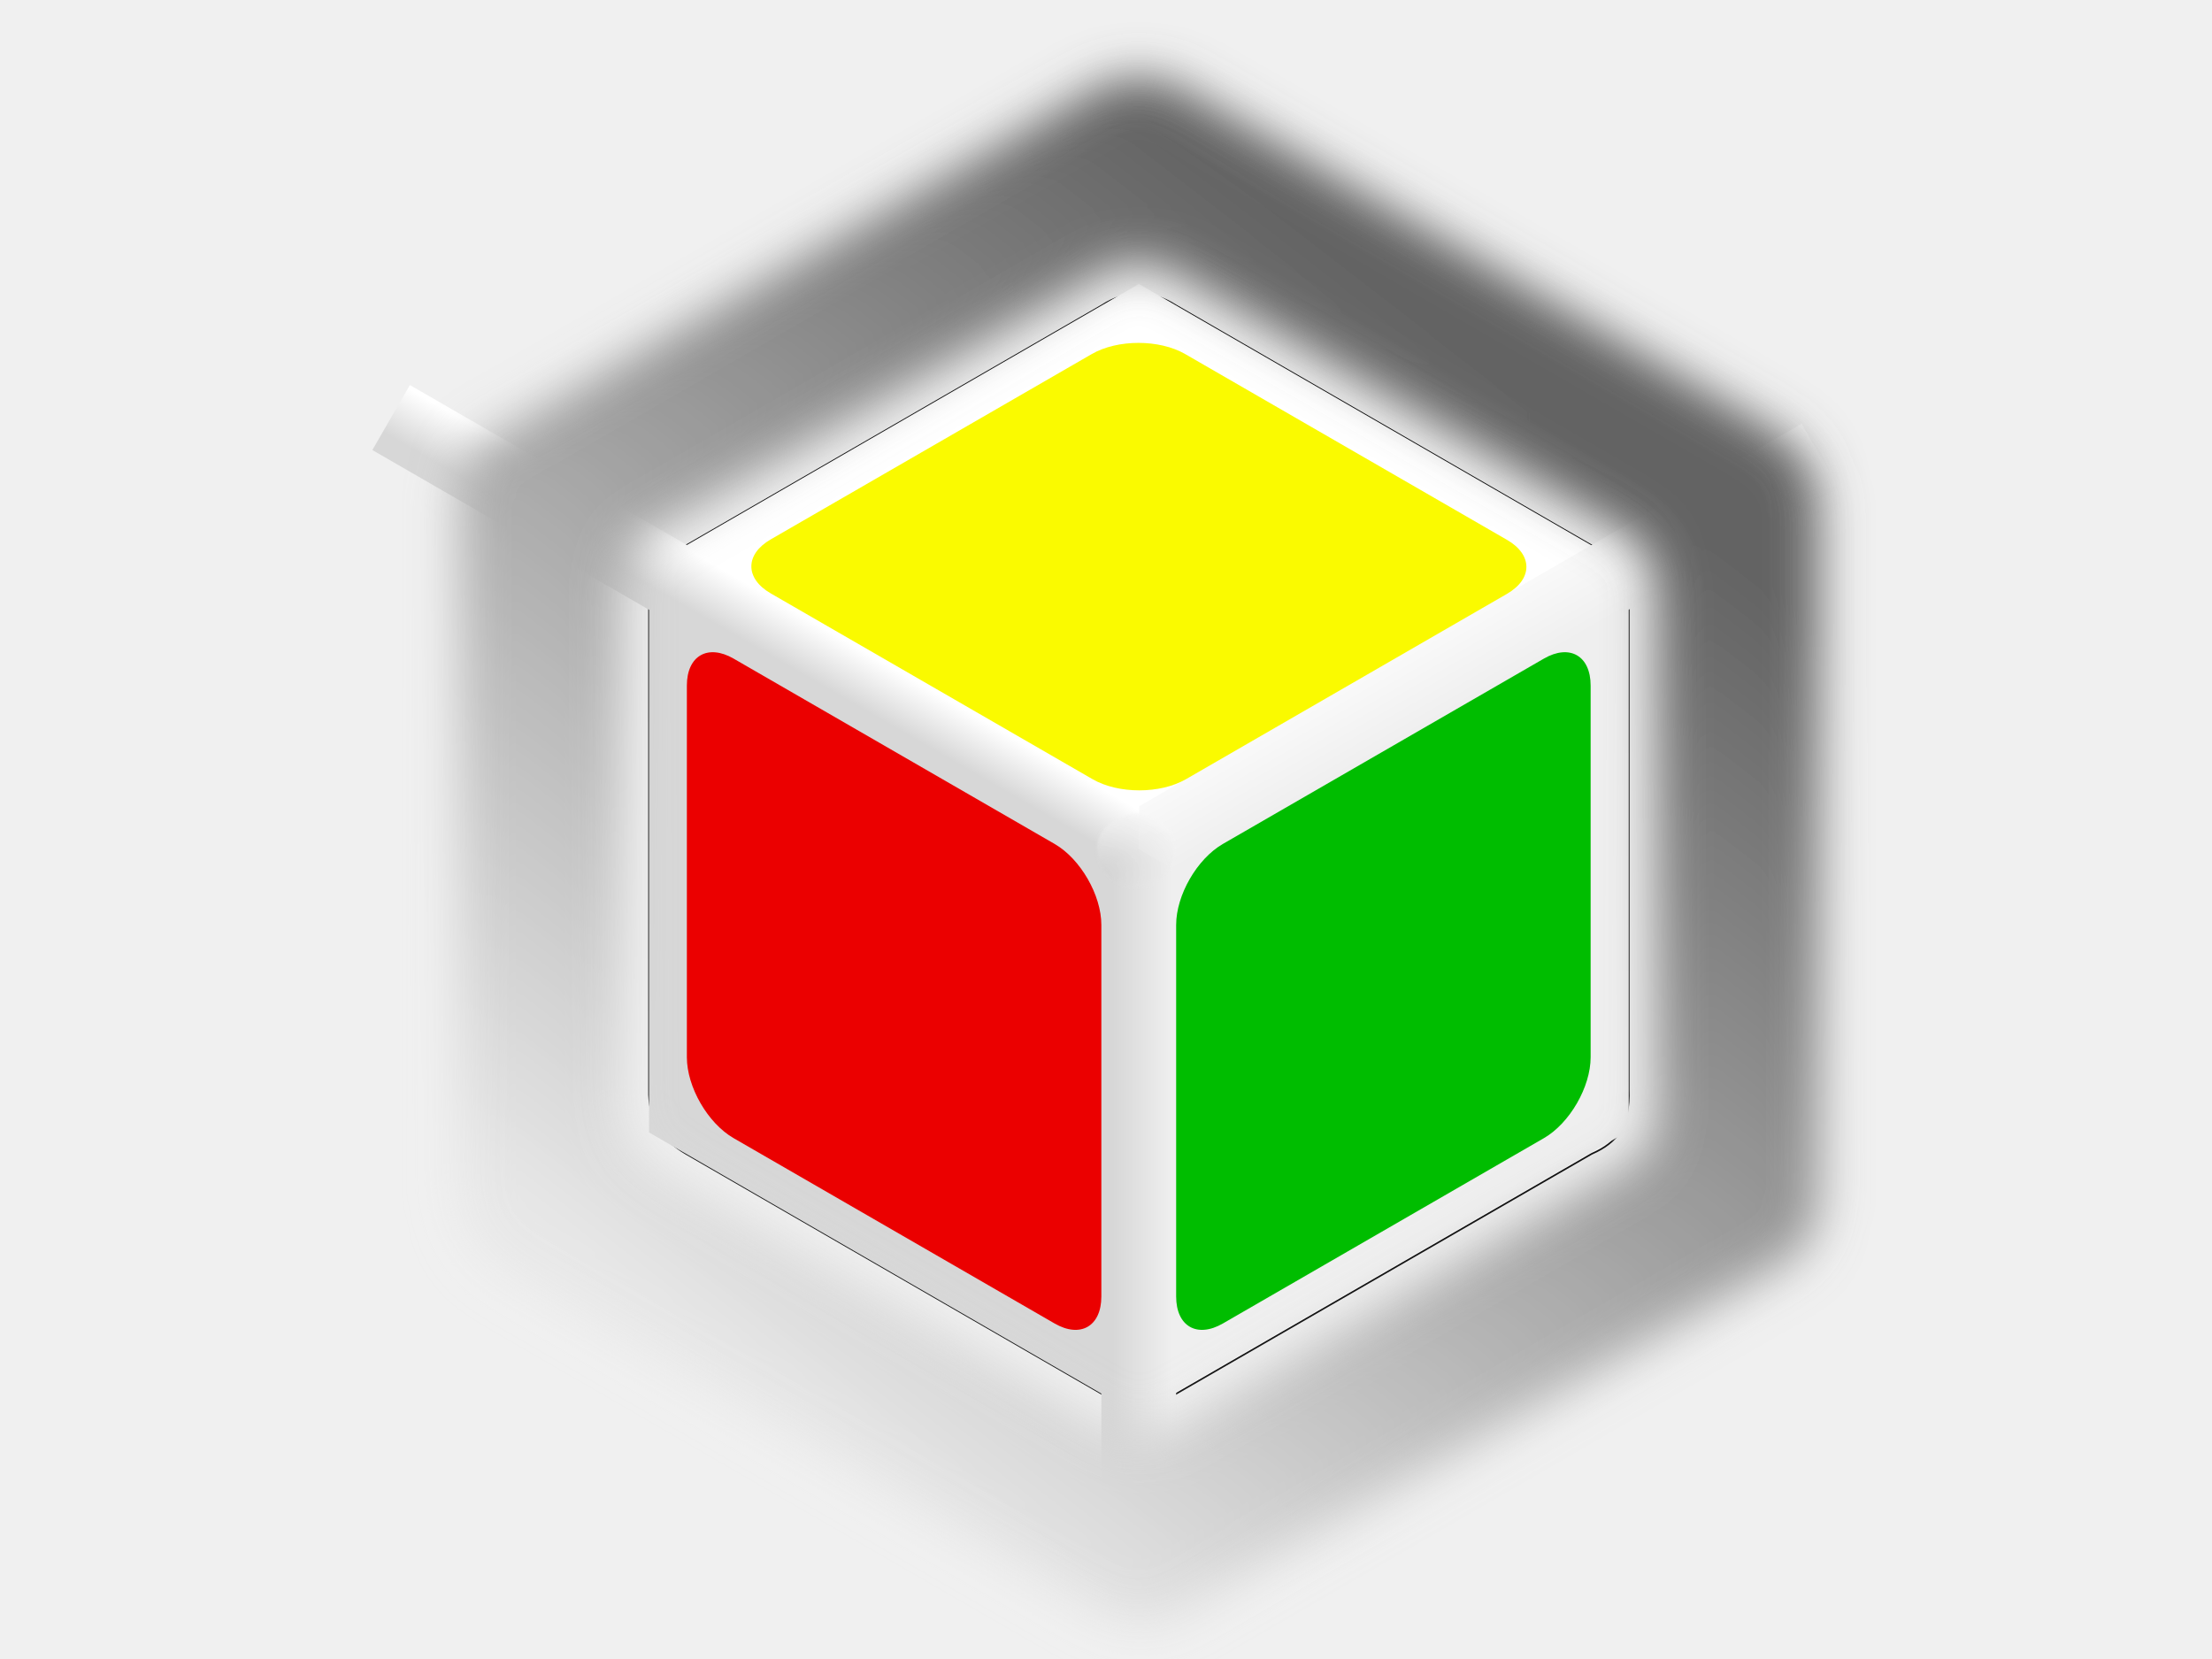
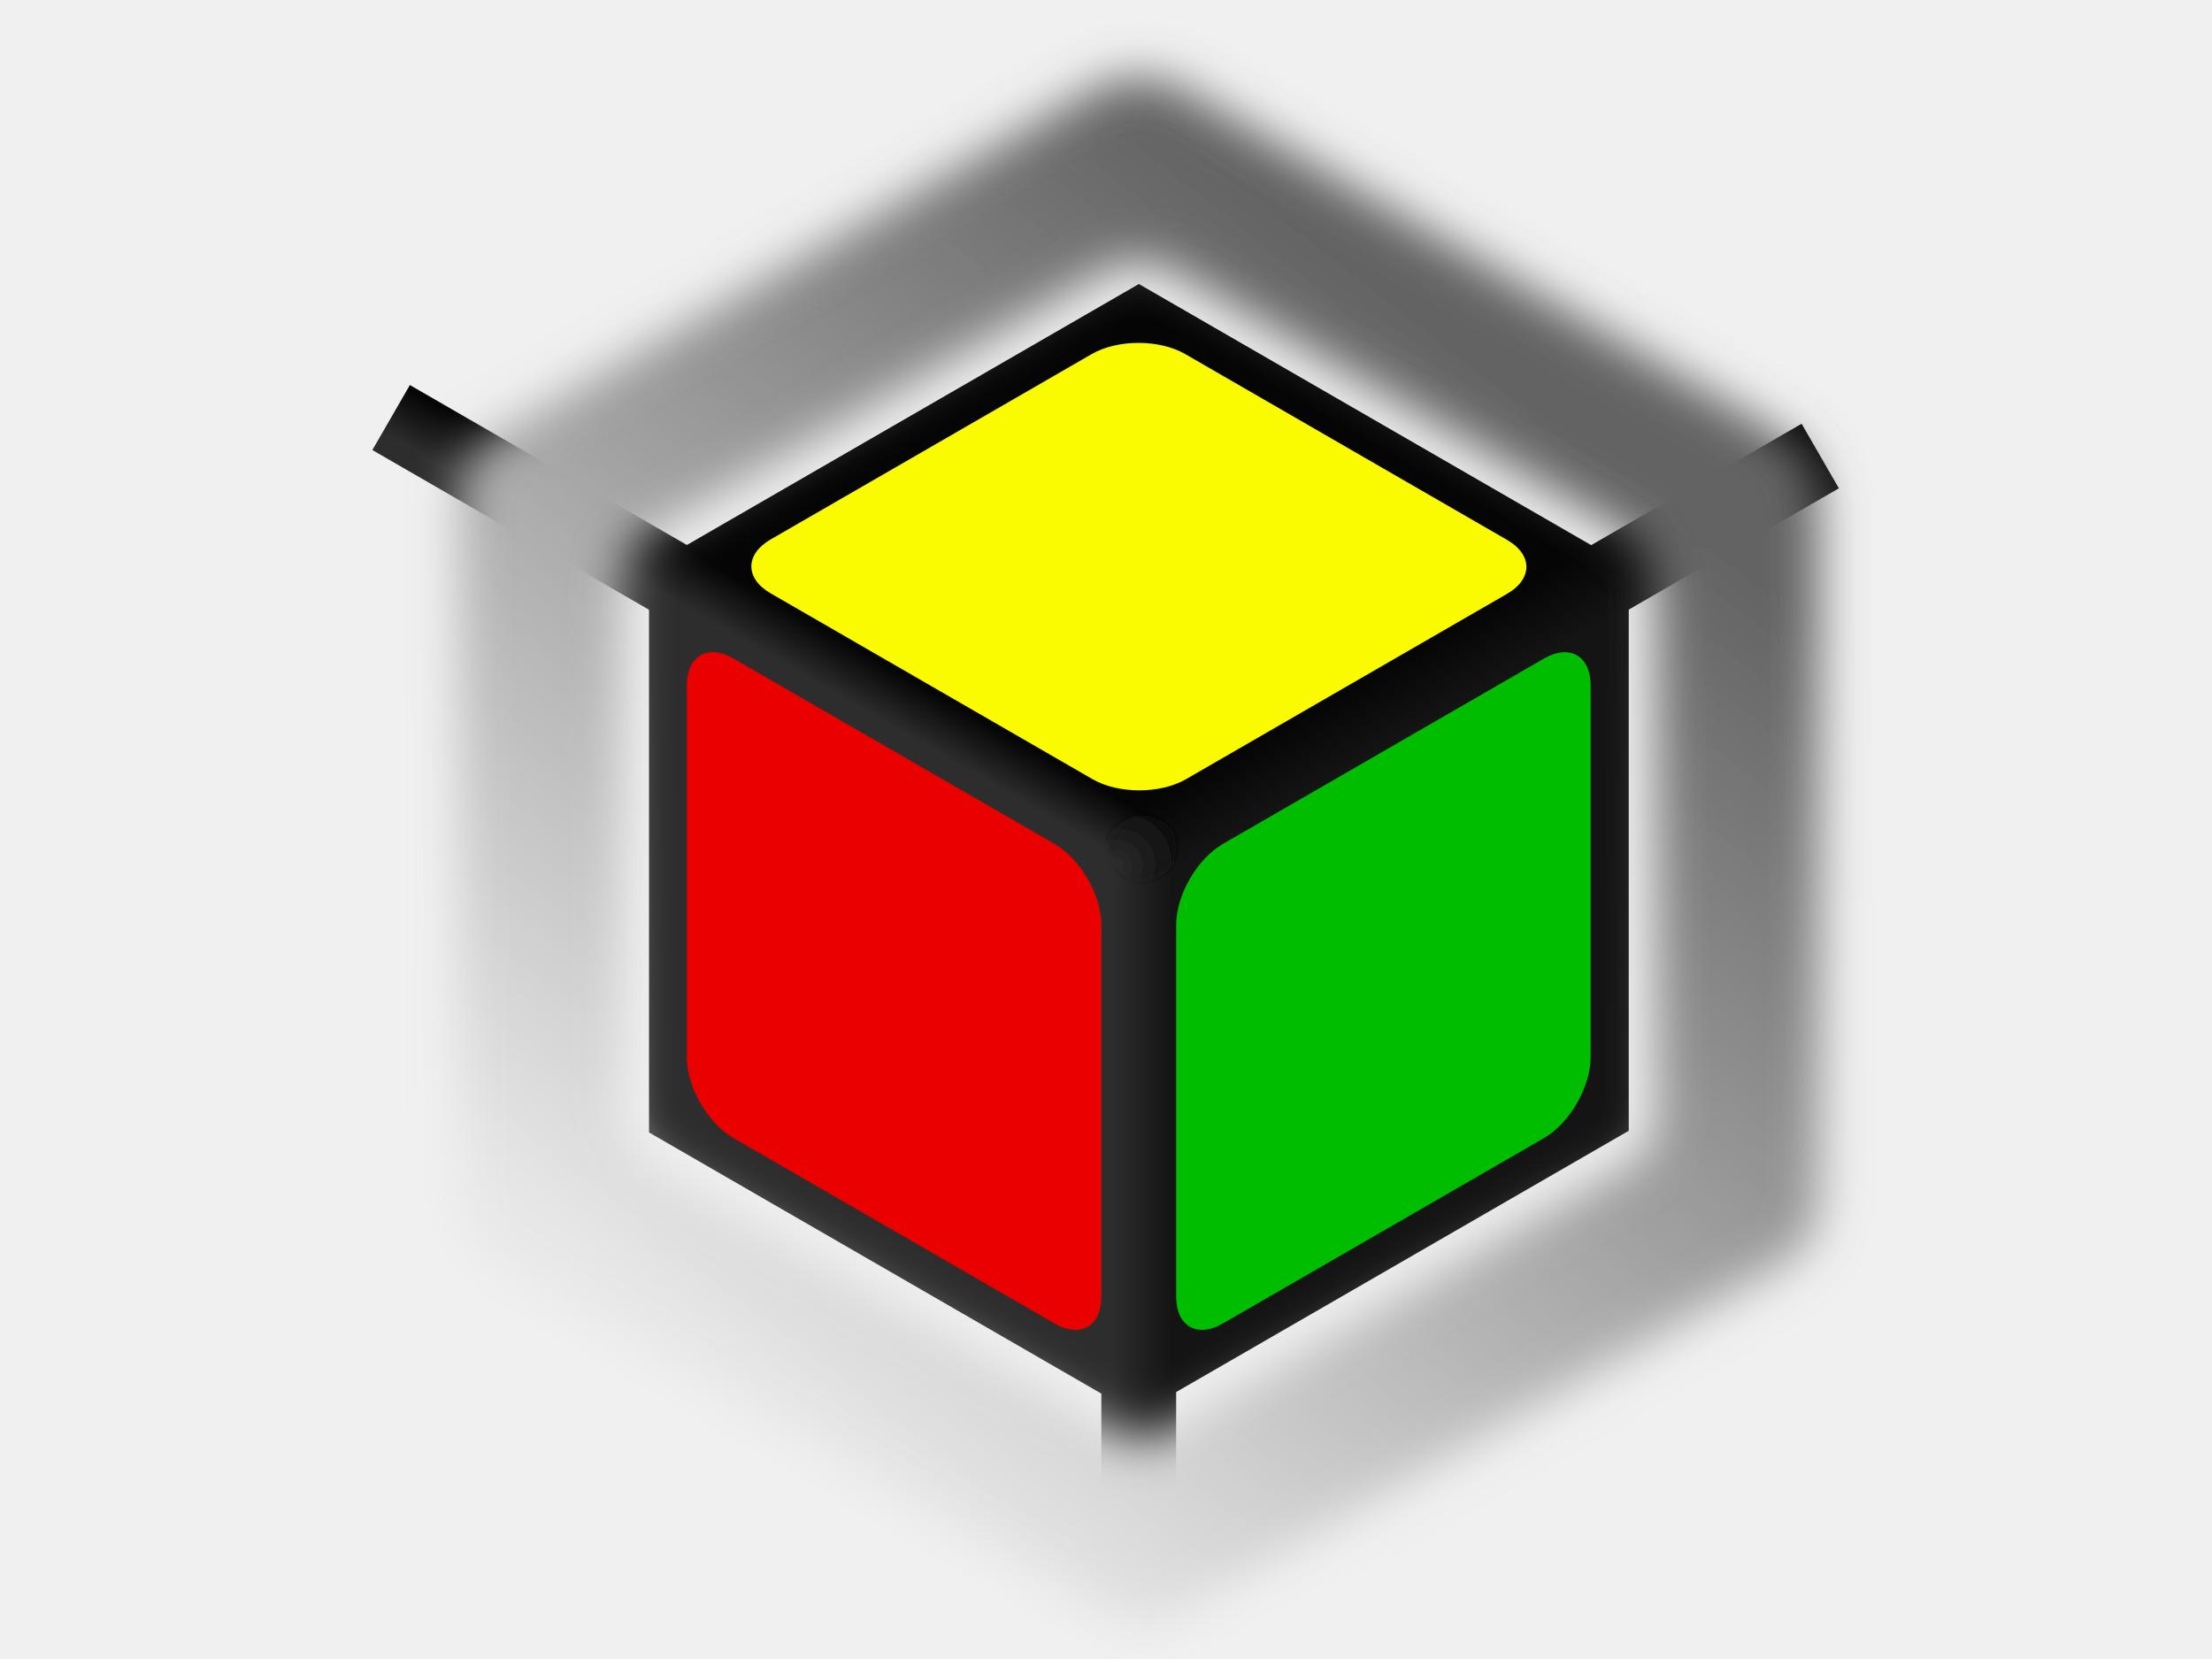
<svg xmlns="http://www.w3.org/2000/svg" xmlns:xlink="http://www.w3.org/1999/xlink" width="800px" height="600px" id="svg3015" version="1.1">
  <defs id="defs3017">
+     <linearGradient id="linearGradient3976">
+       <stop id="stop3978" offset="0" style="stop-color:#2d2d2d;stop-opacity:1" />
+       <stop id="stop3980" offset="1" style="stop-color:#050505;stop-opacity:1" />
+     </linearGradient>
+     <linearGradient id="linearGradient3970">
+       <stop id="stop3972" offset="0" style="stop-color:#2d2d2d;stop-opacity:1" />
+       <stop id="stop3974" offset="1" style="stop-color:#141414;stop-opacity:1" />
+     </linearGradient>
+     <linearGradient id="linearGradient3964">
+       <stop id="stop3966" offset="0" style="stop-color:#141414;stop-opacity:1" />
+       <stop id="stop3968" offset="1" style="stop-color:#050505;stop-opacity:1" />
+     </linearGradient>
+     <linearGradient id="linearGradient3958">
+       <stop id="stop3960" offset="0" style="stop-color:#2d2d2d;stop-opacity:1" />
+       <stop id="stop3962" offset="1" style="stop-color:#050505;stop-opacity:1" />
+     </linearGradient>
    <linearGradient id="linearGradient4957">
      <stop id="stop4959" offset="0" style="stop-color:#e8e8e8;stop-opacity:1" />
      <stop id="stop4961" offset="1" style="stop-color:#646464;stop-opacity:1" />
    </linearGradient>
    <linearGradient id="linearGradient4929">
      <stop style="stop-color:#e8e8e8;stop-opacity:1" offset="0" id="stop4931" />
      <stop style="stop-color:#3c3c3c;stop-opacity:1" offset="1" id="stop4933" />
    </linearGradient>
    <linearGradient id="linearGradient3941">
-       <stop style="stop-color:#cecece;stop-opacity:0.739" offset="0" id="stop3943" />
-       <stop style="stop-color:#ffffff;stop-opacity:0.898" offset="1" id="stop3945" />
+       <stop style="stop-color:#3c3c3c;stop-opacity:0.992;" offset="0" id="stop3943" />
+       <stop style="stop-color:#000000;stop-opacity:0.841;" offset="1" id="stop3945" />
    </linearGradient>
    <linearGradient id="linearGradient3921">
-       <stop style="stop-color:#d7d7d7;stop-opacity:1" offset="0" id="stop3923" />
-       <stop style="stop-color:#efefef;stop-opacity:1" offset="1" id="stop3925" />
+       <stop style="stop-color:#323232;stop-opacity:1;" offset="0" id="stop3923" />
+       <stop style="stop-color:#000000;stop-opacity:1;" offset="1" id="stop3925" />
    </linearGradient>
    <linearGradient id="linearGradient3913">
-       <stop style="stop-color:#efefef;stop-opacity:1" offset="0" id="stop3915" />
-       <stop style="stop-color:#ffffff;stop-opacity:1" offset="1" id="stop3917" />
+       <stop style="stop-color:#2b2b2d;stop-opacity:1;" offset="0" id="stop3915" />
+       <stop style="stop-color:#000000;stop-opacity:1;" offset="1" id="stop3917" />
    </linearGradient>
    <linearGradient id="linearGradient3905">
-       <stop style="stop-color:#d7d7d7;stop-opacity:1" offset="0" id="stop3907" />
-       <stop style="stop-color:#ffffff;stop-opacity:1" offset="1" id="stop3909" />
+       <stop style="stop-color:#282828;stop-opacity:1;" offset="0" id="stop3907" />
+       <stop style="stop-color:#000000;stop-opacity:1;" offset="1" id="stop3909" />
    </linearGradient>
-     <linearGradient xlink:href="#linearGradient3905" id="linearGradient3911" x1="247.499" y1="219.247" x2="256.896" y2="202.971" gradientUnits="userSpaceOnUse" />
-     <linearGradient xlink:href="#linearGradient3913" id="linearGradient3919" x1="542.588" y1="247.15" x2="521.293" y2="210.266" gradientUnits="userSpaceOnUse" />
-     <linearGradient xlink:href="#linearGradient3921" id="linearGradient3927" x1="402.301" y1="443.258" x2="424.332" y2="443.258" gradientUnits="userSpaceOnUse" />
-     <radialGradient xlink:href="#linearGradient3941" id="radialGradient3947" cx="398.462" cy="318.129" fx="398.462" fy="318.129" r="16.684" gradientTransform="matrix(3.035643,-0.5967747,0.4112246,2.06833,-946.7019,-101.5801)" gradientUnits="userSpaceOnUse" />
-     <filter id="filter3993">
-       <feGaussianBlur stdDeviation="0.605" id="feGaussianBlur3995" />
-     </filter>
    <linearGradient xlink:href="#linearGradient4929" id="linearGradient4935" x1="260" y1="498" x2="536" y2="143" gradientUnits="userSpaceOnUse" />
    <filter id="filter4945">
      <feGaussianBlur stdDeviation="8.765" id="feGaussianBlur4947" />
    </filter>
-     <linearGradient xlink:href="#linearGradient4957" id="linearGradient4955" gradientUnits="userSpaceOnUse" x1="260" y1="498" x2="538.955" y2="136.105" />
    <clipPath clipPathUnits="userSpaceOnUse" id="clipPath3170">
      <path id="path3172" d="m 580.179,420.219 -154.374,89.128 c -8.388,6.091 -17.694,6.34 -27.543,0.006 L 244.037,420.311 c -9.935,-5.766 -14.143,-13.509 -13.893,-23.811 l 0,-178.25 c -0.39,-12.637 1.965,-19.001 13.997,-24.065 l 154.186,-89.019 c 8.905,-5.773 18.367,-5.798 27.347,-0.034 l 154.871,89.415 c 9.265,5.048 13.37,11.931 13.37,23.828 l 0,177.875 c 0.487,13.562 -4.091,19.735 -13.735,23.969 z" style="fill:#ffffff;fill-opacity:1;stroke:#000000;stroke-width:0.601;stroke-linecap:butt;stroke-linejoin:miter;stroke-miterlimit:4;stroke-opacity:1;display:inline" />
    </clipPath>
    <clipPath clipPathUnits="userSpaceOnUse" id="clipPath4229">
      <path id="path4231" d="m 580.179,420.219 -154.374,89.128 c -8.388,6.091 -17.694,6.34 -27.543,0.006 L 244.037,420.311 c -9.935,-5.766 -14.143,-13.509 -13.893,-23.811 l 0,-178.25 c -0.39,-12.637 1.965,-19.001 13.997,-24.065 l 154.186,-89.019 c 8.905,-5.773 18.367,-5.798 27.347,-0.034 l 154.871,89.415 c 9.265,5.048 13.37,11.931 13.37,23.828 l 0,177.875 c 0.487,13.562 -4.091,19.735 -13.735,23.969 z" style="fill:#ffffff;fill-opacity:1;stroke:#000000;stroke-width:0.601;stroke-linecap:butt;stroke-linejoin:miter;stroke-miterlimit:4;stroke-opacity:1;display:inline" />
    </clipPath>
    <clipPath clipPathUnits="userSpaceOnUse" id="clipPath5278">
      <path id="path5280" d="m 580.179,420.219 -154.374,89.128 c -8.388,6.091 -17.694,6.34 -27.543,0.006 L 244.037,420.311 c -9.935,-5.766 -14.143,-13.509 -13.893,-23.811 l 0,-178.25 c -0.39,-12.637 1.965,-19.001 13.997,-24.065 l 154.186,-89.019 c 8.905,-5.773 18.367,-5.798 27.347,-0.034 l 154.871,89.415 c 9.265,5.048 13.37,11.931 13.37,23.828 l 0,177.875 c 0.487,13.562 -4.091,19.735 -13.735,23.969 z" style="fill:#ffffff;fill-opacity:1;stroke:#000000;stroke-width:0.601;stroke-linecap:butt;stroke-linejoin:miter;stroke-miterlimit:4;stroke-opacity:1;display:inline" />
    </clipPath>
    <linearGradient xlink:href="#linearGradient4957" id="linearGradient5382" gradientUnits="userSpaceOnUse" x1="260" y1="498" x2="538.955" y2="136.105" />
-     <radialGradient xlink:href="#linearGradient3941" id="radialGradient5384" gradientUnits="userSpaceOnUse" gradientTransform="matrix(3.035643,-0.5967747,0.4112246,2.06833,-946.7019,-101.5801)" cx="398.462" cy="318.129" fx="398.462" fy="318.129" r="16.684" />
-     <linearGradient xlink:href="#linearGradient3921" id="linearGradient5386" gradientUnits="userSpaceOnUse" x1="402.301" y1="443.258" x2="424.332" y2="443.258" gradientTransform="matrix(0.9740381,0,0,0.9740381,10.55778,7.981213)" />
-     <linearGradient xlink:href="#linearGradient3913" id="linearGradient5388" gradientUnits="userSpaceOnUse" x1="542.588" y1="247.15" x2="521.293" y2="210.266" gradientTransform="matrix(0.9740381,0,0,0.9740381,10.55778,7.981213)" />
-     <linearGradient xlink:href="#linearGradient3905" id="linearGradient5390" gradientUnits="userSpaceOnUse" x1="247.499" y1="219.247" x2="256.896" y2="202.971" gradientTransform="matrix(0.9740381,0,0,0.9740381,10.55778,7.981213)" />
+     <linearGradient xlink:href="#linearGradient3970" id="linearGradient5386" gradientUnits="userSpaceOnUse" x1="402.301" y1="443.258" x2="424.332" y2="443.258" gradientTransform="matrix(0.9740381,0,0,0.9740381,10.55778,7.981213)" />
+     <linearGradient xlink:href="#linearGradient3964" id="linearGradient5388" gradientUnits="userSpaceOnUse" x1="542.588" y1="247.15" x2="528.969" y2="223.561" gradientTransform="matrix(0.9740381,0,0,0.9740381,10.55778,7.981213)" />
+     <linearGradient xlink:href="#linearGradient3958" id="linearGradient5390" gradientUnits="userSpaceOnUse" x1="247.499" y1="219.247" x2="256.896" y2="202.971" gradientTransform="matrix(0.9740381,0,0,0.9740381,10.55778,7.981213)" />
+     <radialGradient xlink:href="#linearGradient3976" id="radialGradient3982" gradientUnits="userSpaceOnUse" gradientTransform="matrix(2.30277,-0.75417,0.6917095,2.119398,-730.5825,-64.93809)" cx="394.227" cy="319.821" fx="394.227" fy="319.821" r="16.684" />
+     <filter id="filter3988">
+       <feGaussianBlur stdDeviation="1.152" id="feGaussianBlur3990" />
+     </filter>
+     <clipPath clipPathUnits="userSpaceOnUse" id="clipPath4177">
+       <path id="path4179" d="m 575.675,417.291 -150.366,86.814 c -8.171,5.933 -17.234,6.175 -26.828,0.006 L 248.259,417.38 c -9.677,-5.616 -13.776,-13.159 -13.533,-23.192 l 0,-173.622 c -0.38,-12.309 1.914,-18.507 13.633,-23.44 l 150.183,-86.708 c 8.674,-5.623 17.89,-5.648 26.637,-0.033 l 150.851,87.094 c 9.024,4.917 13.023,11.621 13.023,23.209 l 0,173.257 c 0.474,13.21 -3.984,19.222 -13.379,23.347 z" style="fill:#ffffff;fill-opacity:1;stroke:#000000;stroke-width:0.586;stroke-linecap:butt;stroke-linejoin:miter;stroke-miterlimit:4;stroke-opacity:1;display:inline" />
+     </clipPath>
  </defs>
  <g id="layer4" style="display:none">
-     <g style="display:inline" id="g5207" clip-path="url(#clipPath5278)">
-       <g id="g5165" style="display:inline">
-         <path style="fill:#d7d7d7;fill-opacity:1;stroke:none" d="m 230.144,202.266 181.839,104.869 0.047,210.166 -181.885,-105.012 z" id="path5149" />
-         <path style="fill:#efefef;fill-opacity:1;stroke:none" d="m 411.983,307.135 181.932,-104.869 0,209.4 -182.425,105.323 z" id="path5151" />
-         <path style="fill:#ffffff;fill-opacity:1;stroke:none" d="M 412.029,97.255 593.915,202.266 411.983,307.135 230.144,202.266 z" id="path5153" />
-         <path style="fill:url(#linearGradient3911);fill-opacity:1;stroke:none" d="m 141.348,134.772 -13.933,24.133 270.681,156.278 13.886,-8.048 0.196,-15.999 z" id="path5155" />
-         <path style="fill:url(#linearGradient3919);fill-opacity:1;stroke:none" d="m 671.939,173.115 -13.835,-23.963 -245.925,141.985 -0.196,15.999 13.886,8.048 z" id="path5157" />
-         <path style="fill:url(#linearGradient3927);fill-opacity:1;stroke:none" d="m 398.097,567.002 27.772,0 0,-251.818 -13.886,-8.048 -13.886,8.048 z" id="path5159" />
-         <path style="fill:url(#radialGradient3947);fill-opacity:1;stroke:none;filter:url(#filter3993)" d="m 412.179,291.136 c -5.469,-0.094 -15.575,4.555 -16.576,12.513 -1.177,9.352 5.571,18.979 16.384,18.851 9.978,-0.118 17.91,-6.467 15.374,-21.104 -1.061,-6.122 -9.897,-10.169 -15.181,-10.26 z" id="path5161" transform="matrix(0.8750502,0,0,0.8661978,50.55212,41.76006)" />
-         <path style="fill:url(#linearGradient4955);fill-opacity:1;stroke:none;display:inline;filter:url(#filter4945)" d="m 411.938,24.938 c -6.291,0.01 -12.568,1.991 -18.656,5.938 l -210.812,121.719 c -16.452,6.924 -19.659,15.627 -19.125,32.906 l 0,243.719 c -0.342,14.085 5.415,24.679 19,32.562 l 210.875,121.75 c 13.468,8.66 26.186,8.329 37.656,0 l 211.062,-121.875 c 13.187,-5.79 19.447,-14.237 18.781,-32.781 l 0,-243.219 c 0,-16.267 -5.613,-25.66 -18.281,-32.562 L 430.688,30.812 c -6.139,-3.941 -12.459,-5.885 -18.75,-5.875 z m 0.031,67.531 c 4.787,-0.008 9.579,1.501 14.25,4.5 L 587.344,190 c 9.639,5.252 13.906,12.404 13.906,24.781 l 0,185.062 c 0.507,14.11 -4.247,20.532 -14.281,24.938 L 426.375,517.5 c -8.727,6.337 -18.409,6.59 -28.656,0 L 237.25,424.875 c -10.336,-5.999 -14.698,-14.064 -14.438,-24.781 l 0,-185.438 c -0.406,-13.147 2.045,-19.763 14.562,-25.031 L 397.781,97 c 4.632,-3.003 9.401,-4.524 14.188,-4.531 z" id="path5163" transform="matrix(1.015237,0,0,1.015237,-6.278117,-4.684193)" />
+     <g style="display:inline" id="g4106" clip-path="url(#clipPath4177)">
+       <g id="g4064" style="display:inline">
+         <path style="fill:#2d2d2d;fill-opacity:1;stroke:none" d="M 234.727,204.996 411.845,307.142 411.89,511.852 234.727,409.567 z" id="path4048" />
+         <path style="fill:#141414;fill-opacity:1;stroke:none" d="m 411.845,307.142 177.209,-102.146 0,203.964 -177.688,102.588 z" id="path4050" />
+         <path style="fill:#050505;fill-opacity:1;stroke:none" d="M 411.89,102.711 589.053,204.996 411.845,307.142 234.727,204.996 z" id="path4052" />
+         <path style="fill:url(#linearGradient5390);fill-opacity:1;stroke:none" d="m 148.237,139.255 -13.572,23.507 263.654,152.221 13.526,-7.839 0.191,-15.583 z" id="path4054" />
+         <path style="fill:url(#linearGradient5388);fill-opacity:1;stroke:none" d="m 665.052,176.601 -13.476,-23.341 -240.248,138.564 -0.014,15.495 14.056,7.663 z" id="path4056" />
+         <path style="fill:url(#linearGradient5386);fill-opacity:1;stroke:none" d="m 398.319,560.262 27.051,0 0,-245.281 -13.526,-8.458 -13.526,7.839 z" id="path4058" />
+         <path style="fill:url(#radialGradient3982);fill-opacity:1;stroke:none;filter:url(#filter3988)" d="m 412.179,291.136 c -5.469,-0.094 -15.575,4.555 -16.576,12.513 -1.177,9.352 5.571,18.979 16.384,18.851 9.978,-0.118 17.91,-6.467 15.374,-21.104 -1.061,-6.122 -9.897,-10.169 -15.181,-10.26 z" id="path4060" transform="matrix(0.750801,0,0,0.7432056,104.0053,78.64002)" />
+         <path style="fill:url(#linearGradient5382);fill-opacity:1;stroke:none;display:inline;filter:url(#filter4945)" d="m 411.938,24.938 c -6.291,0.01 -12.568,1.991 -18.656,5.938 l -210.812,121.719 c -16.452,6.924 -19.659,15.627 -19.125,32.906 l 0,243.719 c -0.342,14.085 5.415,24.679 19,32.562 l 210.875,121.75 c 13.468,8.66 26.186,8.329 37.656,0 l 211.062,-121.875 c 13.187,-5.79 19.447,-14.237 18.781,-32.781 l 0,-243.219 c 0,-16.267 -5.613,-25.66 -18.281,-32.562 L 430.688,30.812 c -6.139,-3.941 -12.459,-5.885 -18.75,-5.875 z m 0.031,67.531 c 4.787,-0.008 9.579,1.501 14.25,4.5 L 587.344,190 c 9.639,5.252 13.906,12.404 13.906,24.781 l 0,185.062 c 0.507,14.11 -4.247,20.532 -14.281,24.938 L 426.375,517.5 c -8.727,6.337 -18.409,6.59 -28.656,0 L 237.25,424.875 c -10.336,-5.999 -14.698,-14.064 -14.438,-24.781 l 0,-185.438 c -0.406,-13.147 2.045,-19.763 14.562,-25.031 L 397.781,97 c 4.632,-3.003 9.401,-4.524 14.188,-4.531 z" id="path4062" transform="matrix(0.9888796,0,0,0.9888796,4.442658,3.41863)" />
      </g>
-       <g id="g5190" style="display:inline">
-         <rect style="fill:#eb0000;fill-opacity:1;stroke:none;display:inline" id="rect5184" width="177.71" height="178.055" x="281.972" y="85.342" transform="matrix(0.8660254,0.5,0,1,0,0)" rx="20.035" ry="20.035" />
-         <rect ry="20.035" rx="20.035" transform="matrix(-0.8660254,0.5,0,1,0,0)" y="561.059" x="-669.461" height="178.055" width="177.71" id="rect5186" style="fill:#00bd00;fill-opacity:1;stroke:none;display:inline" />
-         <rect ry="20.035" rx="20.035" transform="matrix(-0.8660254,0.5,-0.8660254,-0.5,0,0)" y="-529.108" x="-124.545" height="178.055" width="177.71" id="rect5188" style="fill:#fafa00;fill-opacity:1;stroke:none;display:inline" />
+       <g id="g4089" style="display:inline">
+         <rect style="fill:#eb0000;fill-opacity:1;stroke:none;display:inline" id="rect4083" width="173.096" height="173.433" x="286.843" y="85.012" transform="matrix(0.8660254,0.5,0,1,0,0)" rx="19.515" ry="19.515" />
+         <rect ry="19.515" rx="19.515" transform="matrix(-0.8660254,0.5,0,1,0,0)" y="560.569" x="-664.272" height="173.433" width="173.096" id="rect4085" style="fill:#00bd00;fill-opacity:1;stroke:none;display:inline" />
+         <rect ry="19.515" rx="19.515" transform="matrix(-0.8660254,0.5,-0.8660254,-0.5,0,0)" y="-529.448" x="-119.426" height="173.433" width="173.096" id="rect4087" style="fill:#fafa00;fill-opacity:1;stroke:none;display:inline" />
      </g>
    </g>
  </g>
-   <g id="layer1" style="display:inline">
+   <g id="layer1" style="display:none">
    <path style="fill:#ffffff;fill-opacity:1;stroke:#000000;stroke-width:0.586;stroke-linecap:butt;stroke-linejoin:miter;stroke-miterlimit:4;stroke-opacity:1" d="m 575.675,417.291 -150.366,86.814 c -8.171,5.933 -17.234,6.175 -26.828,0.006 L 248.259,417.38 c -9.677,-5.616 -13.776,-13.159 -13.533,-23.192 l 0,-173.622 c -0.38,-12.309 1.914,-18.507 13.633,-23.44 l 150.183,-86.708 c 8.674,-5.623 17.89,-5.648 26.637,-0.033 l 150.851,87.094 c 9.024,4.917 13.023,11.621 13.023,23.209 l 0,173.257 c 0.474,13.21 -3.984,19.222 -13.379,23.347 z" id="path3071" />
  </g>
  <g id="layer2" style="display:none" />
  <g style="display:inline" id="g3058">
-     <path id="path3060" d="M 234.727,204.996 411.845,307.142 411.89,511.852 234.727,409.567 z" style="fill:#d7d7d7;fill-opacity:1;stroke:none" />
-     <path id="path3062" d="m 411.845,307.142 177.209,-102.146 0,203.964 -177.688,102.588 z" style="fill:#efefef;fill-opacity:1;stroke:none" />
-     <path id="path3064" d="M 411.89,102.711 589.053,204.996 411.845,307.142 234.727,204.996 z" style="fill:#ffffff;fill-opacity:1;stroke:none" />
+     <path id="path3060" d="M 234.727,204.996 411.845,307.142 411.89,511.852 234.727,409.567 z" style="fill:#2d2d2d;fill-opacity:1;stroke:none" />
+     <path id="path3062" d="m 411.845,307.142 177.209,-102.146 0,203.964 -177.688,102.588 z" style="fill:#141414;fill-opacity:1;stroke:none" />
+     <path id="path3064" d="M 411.89,102.711 589.053,204.996 411.845,307.142 234.727,204.996 z" style="fill:#050505;fill-opacity:1;stroke:none" />
    <path id="path3066" d="m 148.237,139.255 -13.572,23.507 263.654,152.221 13.526,-7.839 0.191,-15.583 z" style="fill:url(#linearGradient5390);fill-opacity:1;stroke:none" />
-     <path id="path3068" d="m 665.052,176.601 -13.476,-23.341 -239.54,138.299 -0.191,15.583 13.526,7.839 z" style="fill:url(#linearGradient5388);fill-opacity:1;stroke:none" />
-     <path id="path3070" d="m 398.319,560.262 27.051,0 0,-245.281 -13.526,-7.839 -13.526,7.839 z" style="fill:url(#linearGradient5386);fill-opacity:1;stroke:none" />
-     <path transform="matrix(0.8523323,0,0,0.8437096,59.79747,48.6571)" id="path3072" d="m 412.179,291.136 c -5.469,-0.094 -15.575,4.555 -16.576,12.513 -1.177,9.352 5.571,18.979 16.384,18.851 9.978,-0.118 17.91,-6.467 15.374,-21.104 -1.061,-6.122 -9.897,-10.169 -15.181,-10.26 z" style="fill:url(#radialGradient5384);fill-opacity:1;stroke:none;filter:url(#filter3993)" />
+     <path id="path3068" d="m 665.052,176.601 -13.476,-23.341 -240.248,138.564 -0.014,15.495 14.056,7.663 z" style="fill:url(#linearGradient5388);fill-opacity:1;stroke:none" />
+     <path id="path3070" d="m 398.319,560.262 27.051,0 0,-245.281 -13.526,-8.458 -13.526,7.839 z" style="fill:url(#linearGradient5386);fill-opacity:1;stroke:none" />
+     <path transform="matrix(0.750801,0,0,0.7432056,104.0053,78.64002)" id="path3072" d="m 412.179,291.136 c -5.469,-0.094 -15.575,4.555 -16.576,12.513 -1.177,9.352 5.571,18.979 16.384,18.851 9.978,-0.118 17.91,-6.467 15.374,-21.104 -1.061,-6.122 -9.897,-10.169 -15.181,-10.26 z" style="fill:url(#radialGradient3982);fill-opacity:1;stroke:none;filter:url(#filter3988)" />
    <path transform="matrix(0.9888796,0,0,0.9888796,4.442658,3.41863)" id="path3074" d="m 411.938,24.938 c -6.291,0.01 -12.568,1.991 -18.656,5.938 l -210.812,121.719 c -16.452,6.924 -19.659,15.627 -19.125,32.906 l 0,243.719 c -0.342,14.085 5.415,24.679 19,32.562 l 210.875,121.75 c 13.468,8.66 26.186,8.329 37.656,0 l 211.062,-121.875 c 13.187,-5.79 19.447,-14.237 18.781,-32.781 l 0,-243.219 c 0,-16.267 -5.613,-25.66 -18.281,-32.562 L 430.688,30.812 c -6.139,-3.941 -12.459,-5.885 -18.75,-5.875 z m 0.031,67.531 c 4.787,-0.008 9.579,1.501 14.25,4.5 L 587.344,190 c 9.639,5.252 13.906,12.404 13.906,24.781 l 0,185.062 c 0.507,14.11 -4.247,20.532 -14.281,24.938 L 426.375,517.5 c -8.727,6.337 -18.409,6.59 -28.656,0 L 237.25,424.875 c -10.336,-5.999 -14.698,-14.064 -14.438,-24.781 l 0,-185.438 c -0.406,-13.147 2.045,-19.763 14.562,-25.031 L 397.781,97 c 4.632,-3.003 9.401,-4.524 14.188,-4.531 z" style="fill:url(#linearGradient5382);fill-opacity:1;stroke:none;display:inline;filter:url(#filter4945)" />
  </g>
  <g id="layer3" style="display:none" />
  <g style="display:inline" id="g3050">
    <rect ry="19.515" rx="19.515" transform="matrix(0.8660254,0.5,0,1,0,0)" y="85.012" x="286.843" height="173.433" width="173.096" id="rect3052" style="fill:#eb0000;fill-opacity:1;stroke:none;display:inline" />
    <rect style="fill:#00bd00;fill-opacity:1;stroke:none;display:inline" id="rect3054" width="173.096" height="173.433" x="-664.272" y="560.569" transform="matrix(-0.8660254,0.5,0,1,0,0)" rx="19.515" ry="19.515" />
    <rect style="fill:#fafa00;fill-opacity:1;stroke:none;display:inline" id="rect3056" width="173.096" height="173.433" x="-119.426" y="-529.448" transform="matrix(-0.8660254,0.5,-0.8660254,-0.5,0,0)" rx="19.515" ry="19.515" />
  </g>
</svg>
